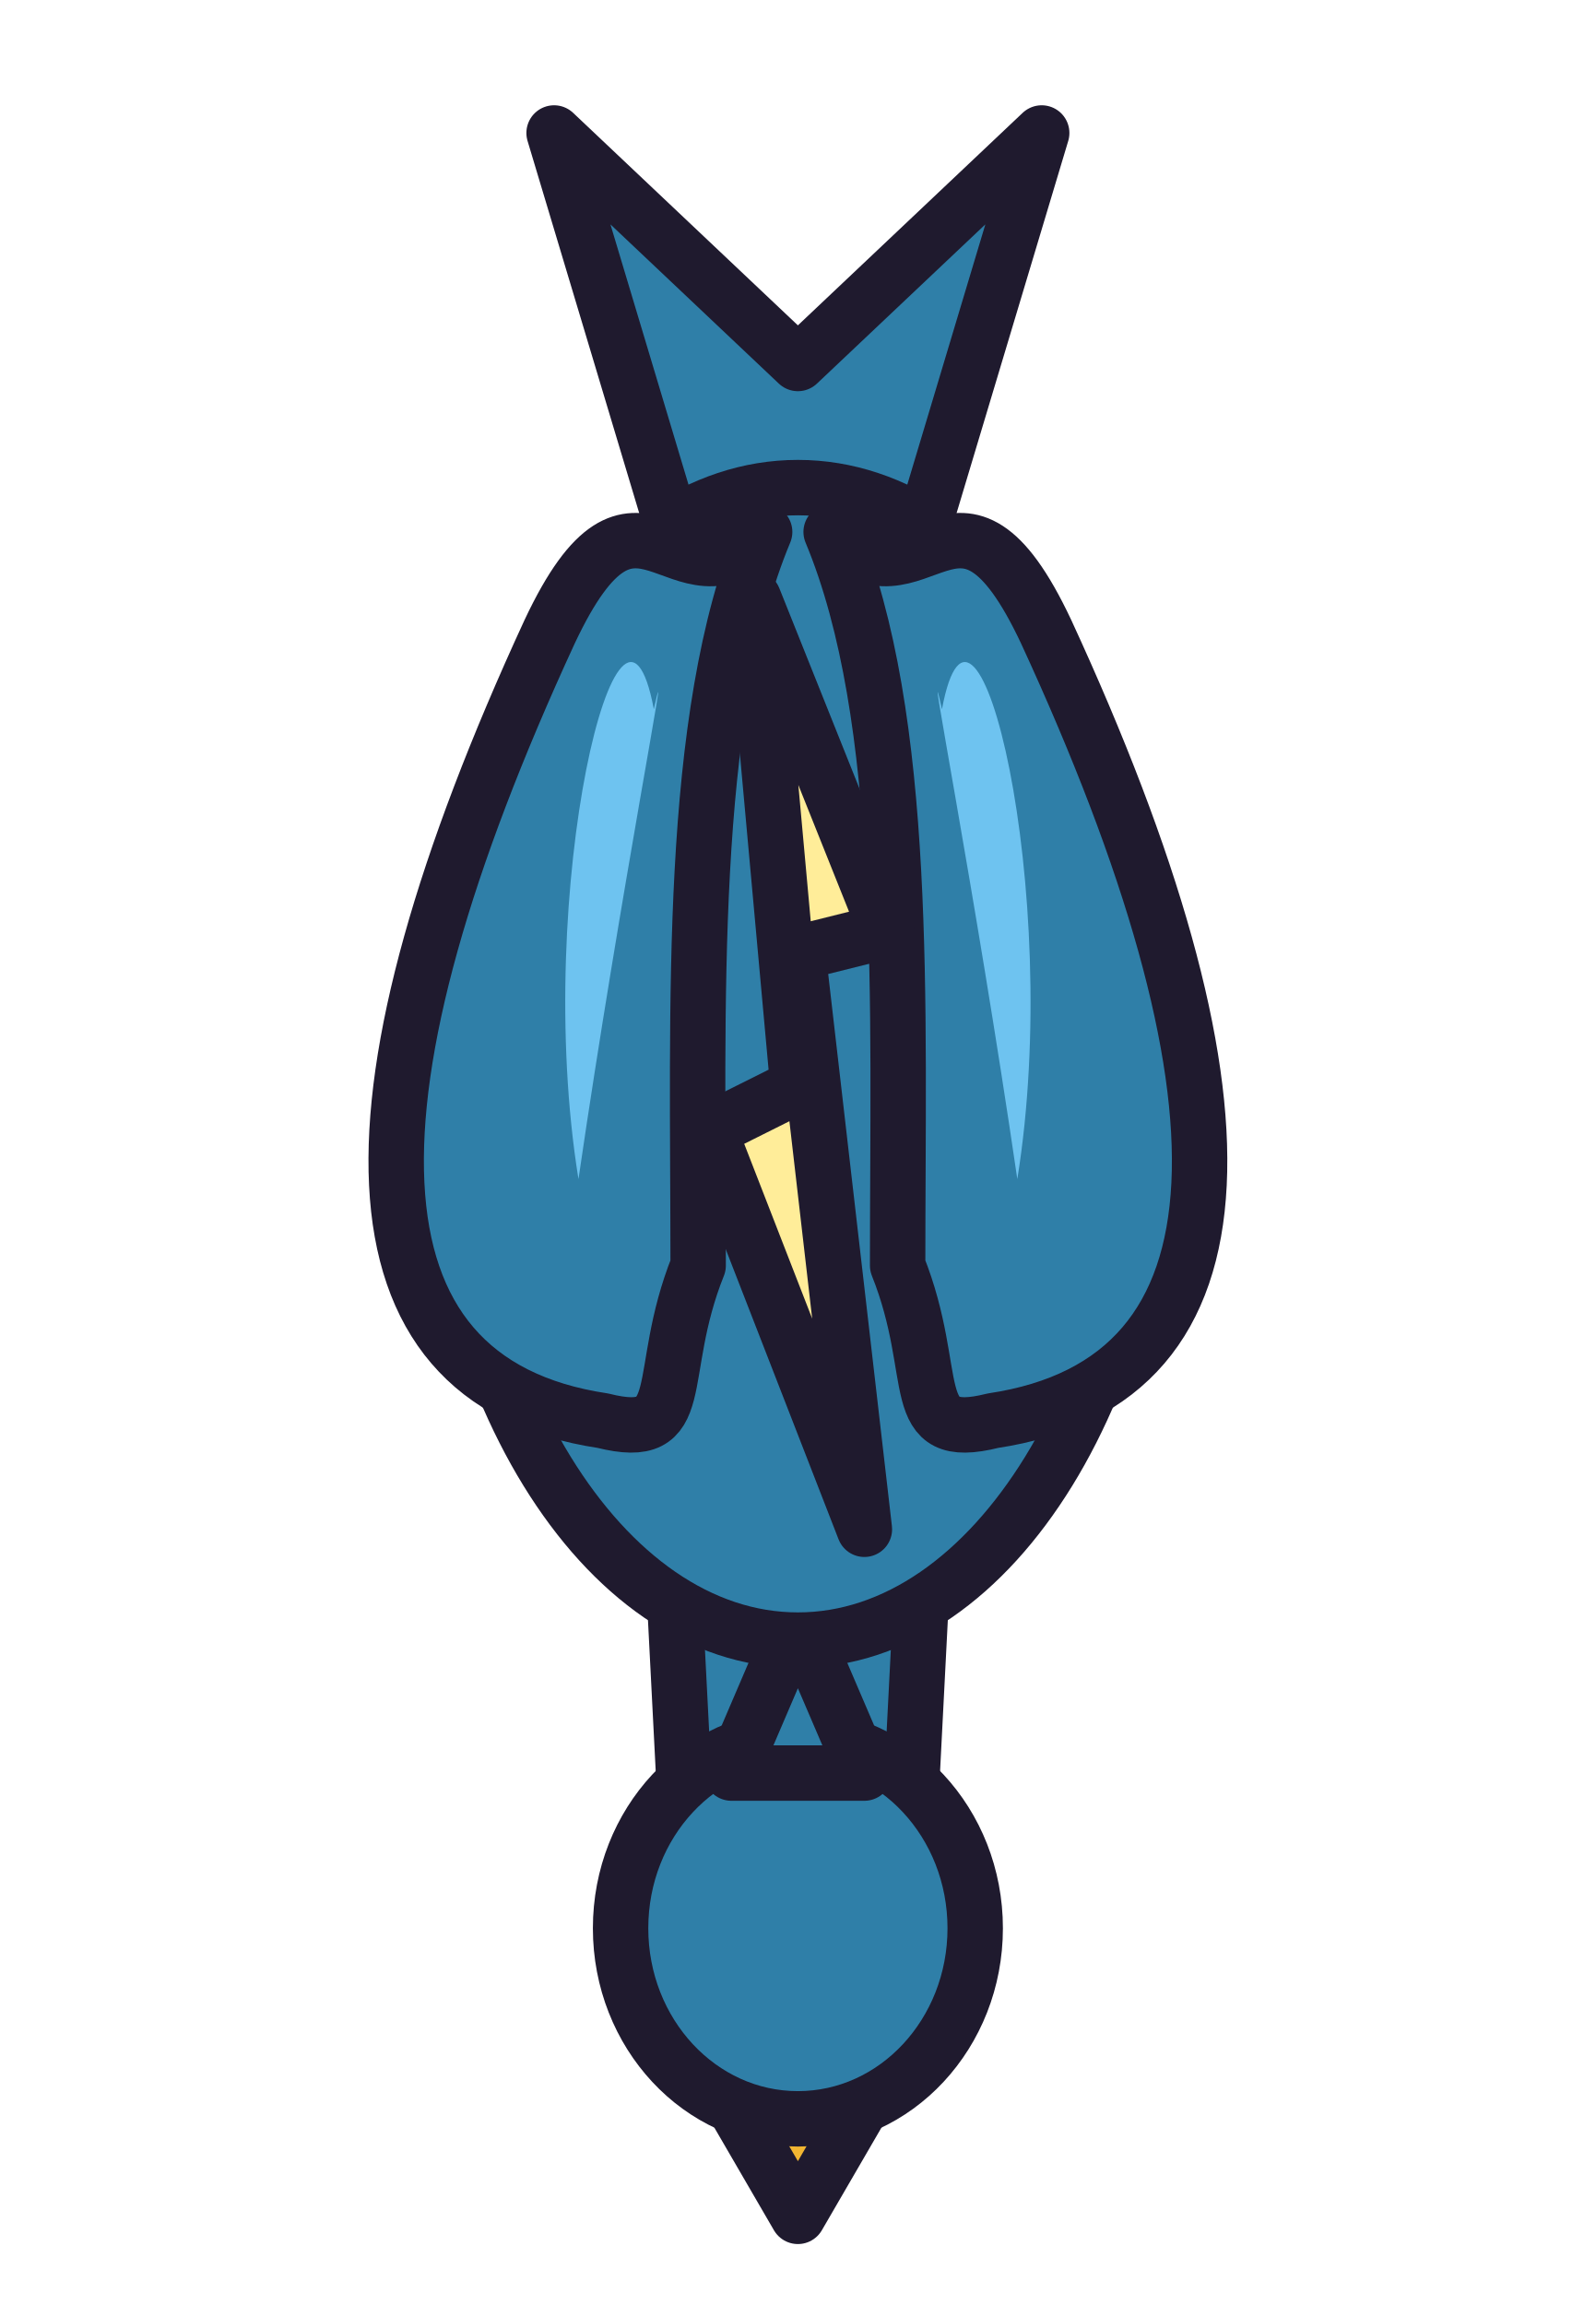
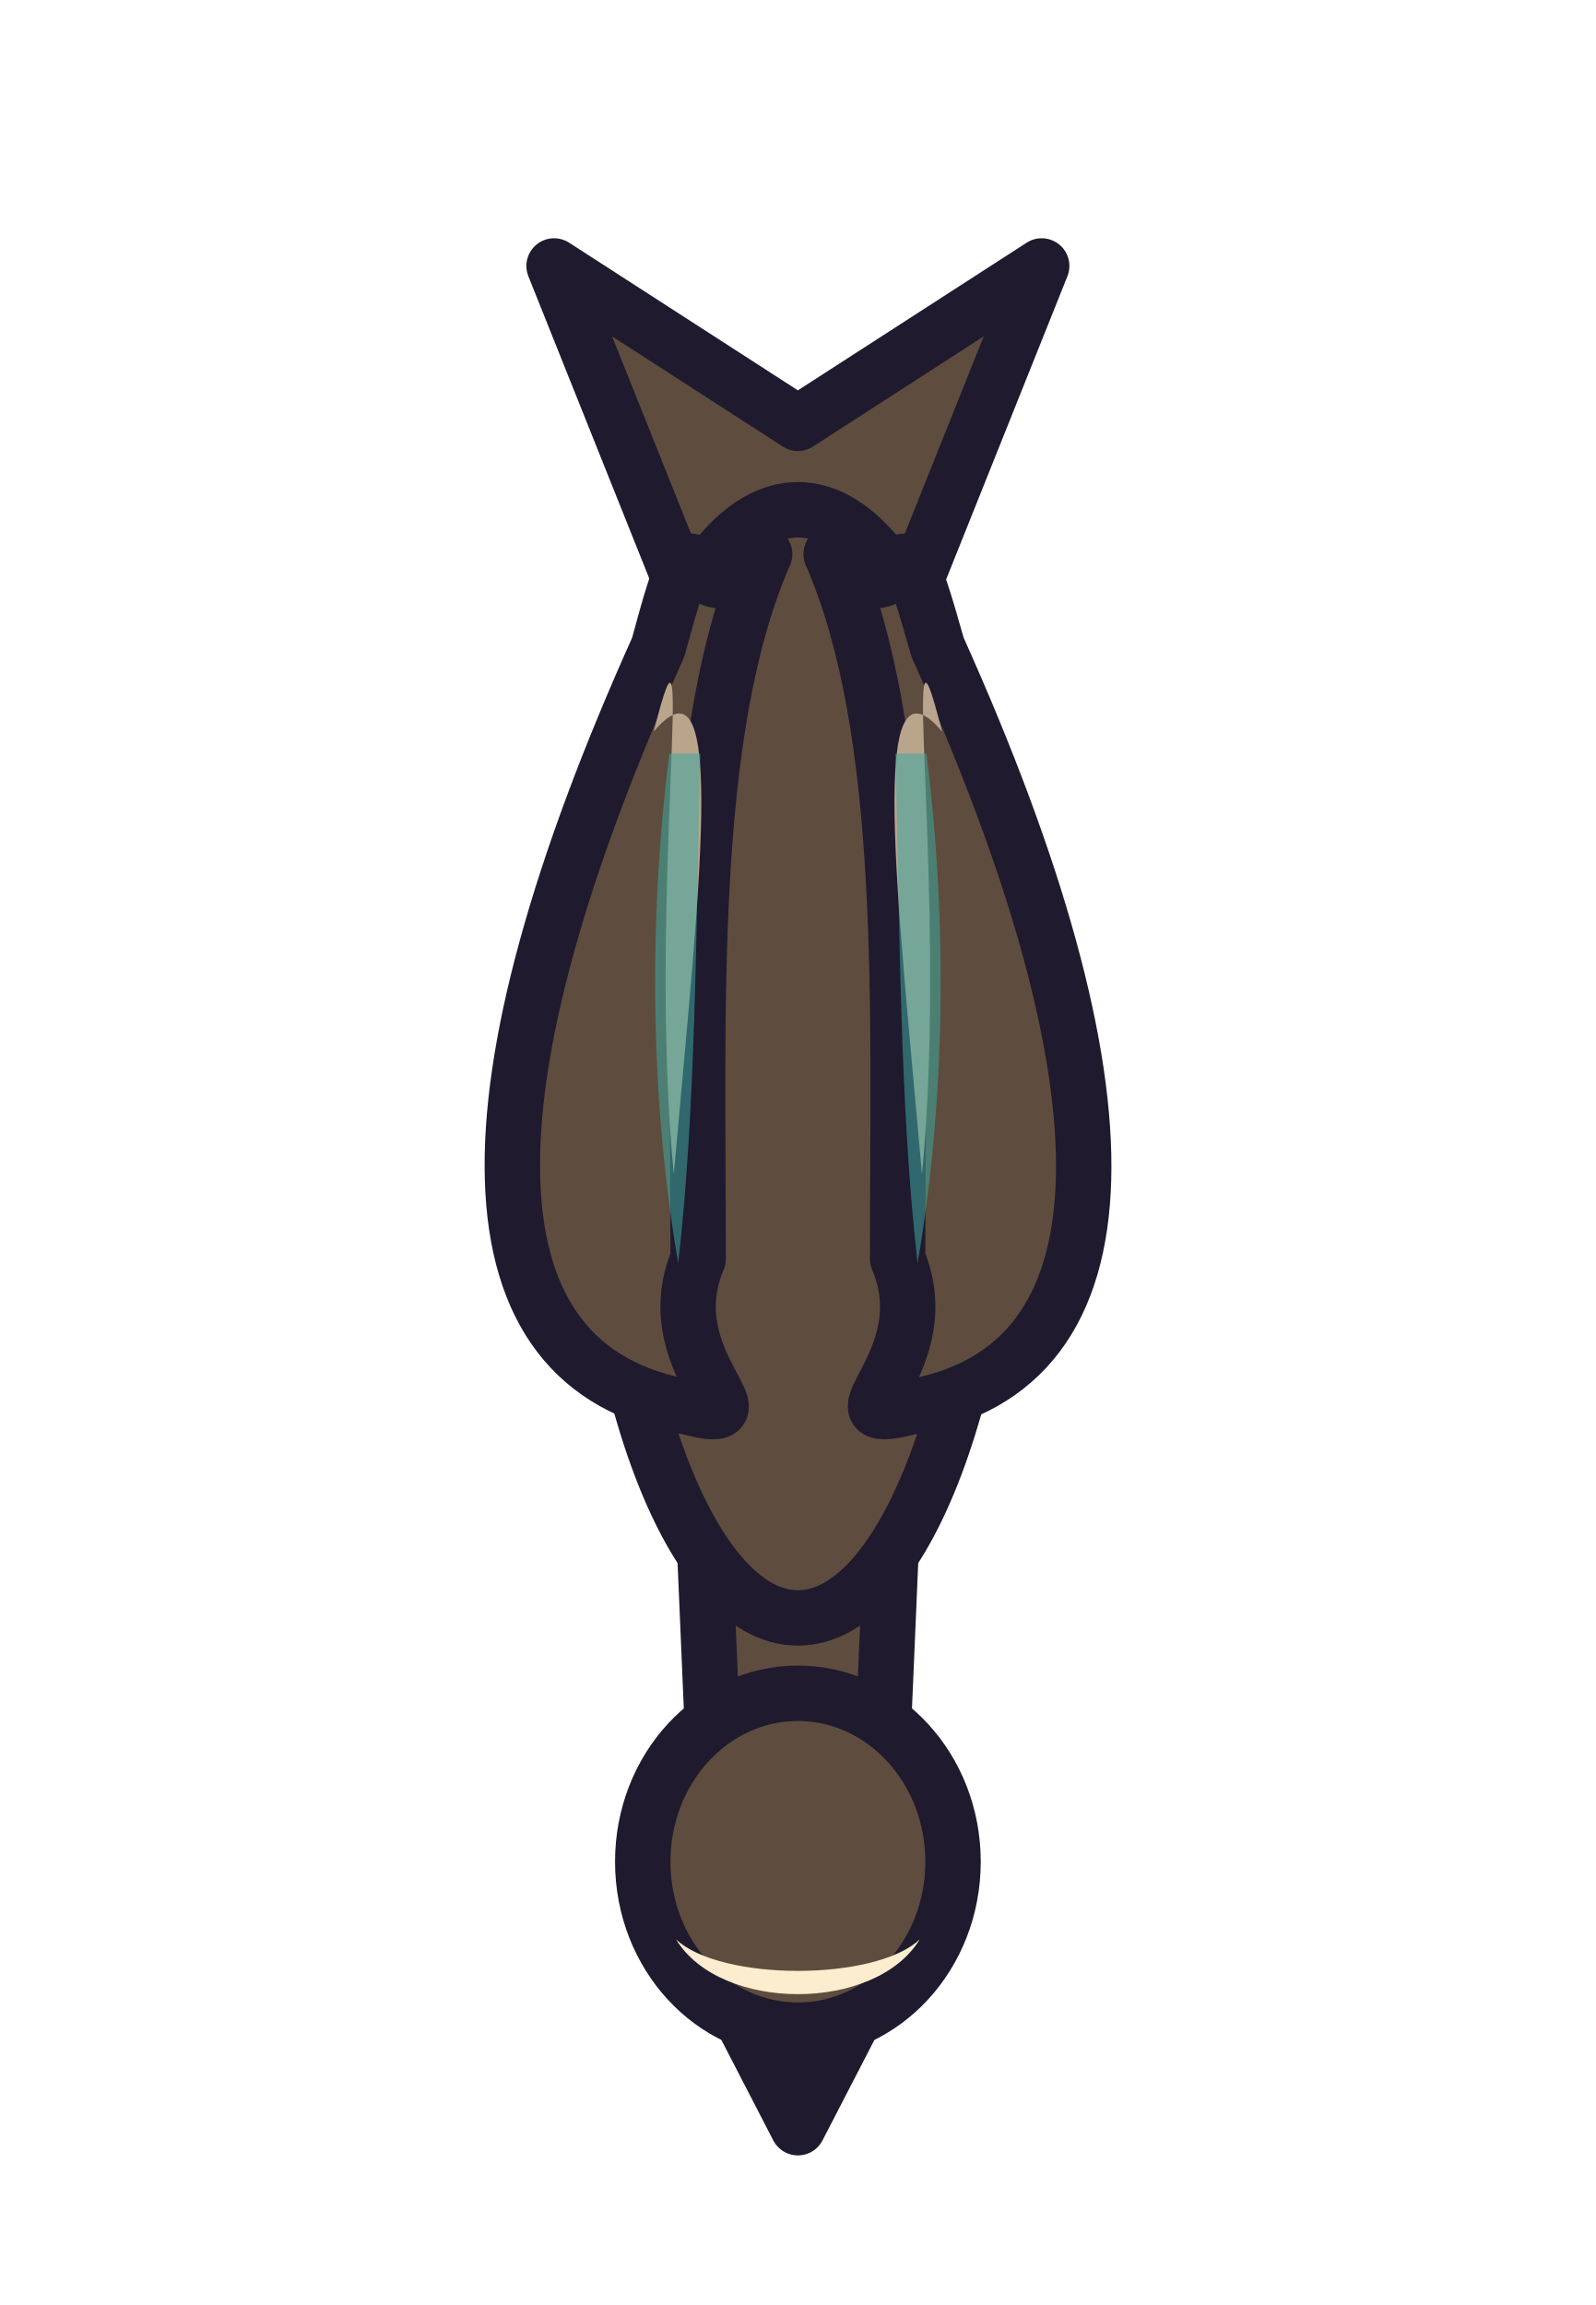
<svg xmlns="http://www.w3.org/2000/svg" width="72" height="104" viewBox="0 0 72 104">
-   <path d="M31 26 L25 6 L36 16.4 L47 6 L41 26 Z" fill="#2f7fa8" stroke="#1f1a2e" stroke-width="2.5" stroke-linejoin="round" stroke-linecap="round" />
-   <path d="M30 63.6 L31.2 87 L40.8 87 L42 63.6 Z" fill="#2f7fa8" stroke="#1f1a2e" stroke-width="2.5" stroke-linejoin="round" stroke-linecap="round" />
-   <path d="M32.4 93.8 L36 100 L39.6 93.8 Z" fill="#f2b632" stroke="#1f1a2e" stroke-width="2.5" stroke-linejoin="round" stroke-linecap="round" />
-   <ellipse cx="36" cy="87" rx="8" ry="8.6" fill="#2f7fa8" stroke="#1f1a2e" stroke-width="2.5" stroke-linejoin="round" stroke-linecap="round" />
-   <path d="M33 80 L36 73 L39 80 Z" fill="#2f7fa8" stroke="#1f1a2e" stroke-width="2.5" stroke-linejoin="round" stroke-linecap="round" />
-   <ellipse cx="36" cy="48" rx="16" ry="26" fill="#2f7fa8" stroke="#1f1a2e" stroke-width="2.5" stroke-linejoin="round" stroke-linecap="round" />
-   <path d="M27.2 64.1 C15.2 62.3 15.2 49.3 24.8 28.5 C28.8 20 30.5 28 34.5 24 C31 32.4 31.5 45.4 31.5 57.1 C29.5 62.1 31.2 65.1 27.2 64.1 Z" fill="#2f7fa8" stroke="#1f1a2e" stroke-width="2.5" stroke-linejoin="round" stroke-linecap="round" />
-   <path d="M26.1 53.2 C24 40.2 28 24 29.5 32 C30.4 28 28 40.2 26.1 53.2 Z" fill="#6ec3f0" />
-   <path d="M44.8 64.1 C56.8 62.3 56.8 49.3 47.2 28.5 C43.2 20 41.5 28 37.5 24 C41 32.4 40.5 45.4 40.5 57.1 C42.5 62.1 40.8 65.1 44.8 64.1 Z" fill="#2f7fa8" stroke="#1f1a2e" stroke-width="2.5" stroke-linejoin="round" stroke-linecap="round" />
-   <path d="M45.9 53.2 C48 40.2 44 24 42.5 32 C41.6 28 44 40.2 45.9 53.2 Z" fill="#6ec3f0" />
-   <path d="M34 27 L40 42 L36 43 L39 69 L32 51 L36 49 Z" fill="#ffed99" stroke="#1f1a2e" stroke-width="2.5" stroke-linejoin="round" stroke-linecap="round" />
+   <path d="M31 27 L25 12 L36 19.1 L47 12 L41 27 Z" fill="#5e4d3e" stroke="#1f1a2e" stroke-width="2.5" stroke-linejoin="round" stroke-linecap="round" />
+   <path d="M31.5 63 L32.4 84 L39.6 84 L40.5 63 Z" fill="#5e4d3e" stroke="#1f1a2e" stroke-width="2.5" stroke-linejoin="round" stroke-linecap="round" />
+   <path d="M32.9 90 L36 96 L39.1 90 Z" fill="#1f1a2e" stroke="#1f1a2e" stroke-width="2.5" stroke-linejoin="round" stroke-linecap="round" />
+   <ellipse cx="36" cy="84" rx="7" ry="7.6" fill="#5e4d3e" stroke="#1f1a2e" stroke-width="2.5" stroke-linejoin="round" stroke-linecap="round" />
+   <ellipse cx="36" cy="48" rx="9" ry="25" fill="#5e4d3e" stroke="#1f1a2e" stroke-width="2.5" stroke-linejoin="round" stroke-linecap="round" />
+   <path d="M31.1 63.5 C20.7 61.8 20.7 49.2 29.7 29.2 C31.9 21 30.5 29 34.5 25 C31 33 31.5 45.5 31.5 56.8 C29.5 61.5 35 64.5 31.1 63.5 Z" fill="#5e4d3e" stroke="#1f1a2e" stroke-width="2.5" stroke-linejoin="round" stroke-linecap="round" />
+   <path d="M30.4 53 C29.2 40.5 31.5 25 29.5 33 C32.9 29 31.5 40.5 30.4 53 Z" fill="#b8a58c" />
+   <path d="M41 63.5 C51.3 61.8 51.3 49.2 42.3 29.2 C40 21 41.5 29 37.5 25 C41 33 40.5 45.5 40.5 56.8 C42.5 61.5 37 64.5 41 63.5 Z" fill="#5e4d3e" stroke="#1f1a2e" stroke-width="2.5" stroke-linejoin="round" stroke-linecap="round" />
+   <path d="M41.6 53 C42.8 40.5 40.5 25 42.5 33 C39.1 29 40.5 40.5 41.6 53 Z" fill="#b8a58c" />
+   <path d="M30.2 34 C29.2 42 29.4 50 30.6 57 C31.4 50 31.4 42 31.6 34 Z" fill="#3fa7a0" fill-opacity="0.55" />
+   <path d="M41.8 34 C42.8 42 42.6 50 41.4 57 C40.6 50 40.6 42 40.4 34 Z" fill="#3fa7a0" fill-opacity="0.55" />
+   <path d="M30.5 87.5 C32.5 90.8 39.5 90.8 41.5 87.5 C39.5 89.4 32.5 89.4 30.5 87.5 Z" fill="#fbedcd" />
</svg>
